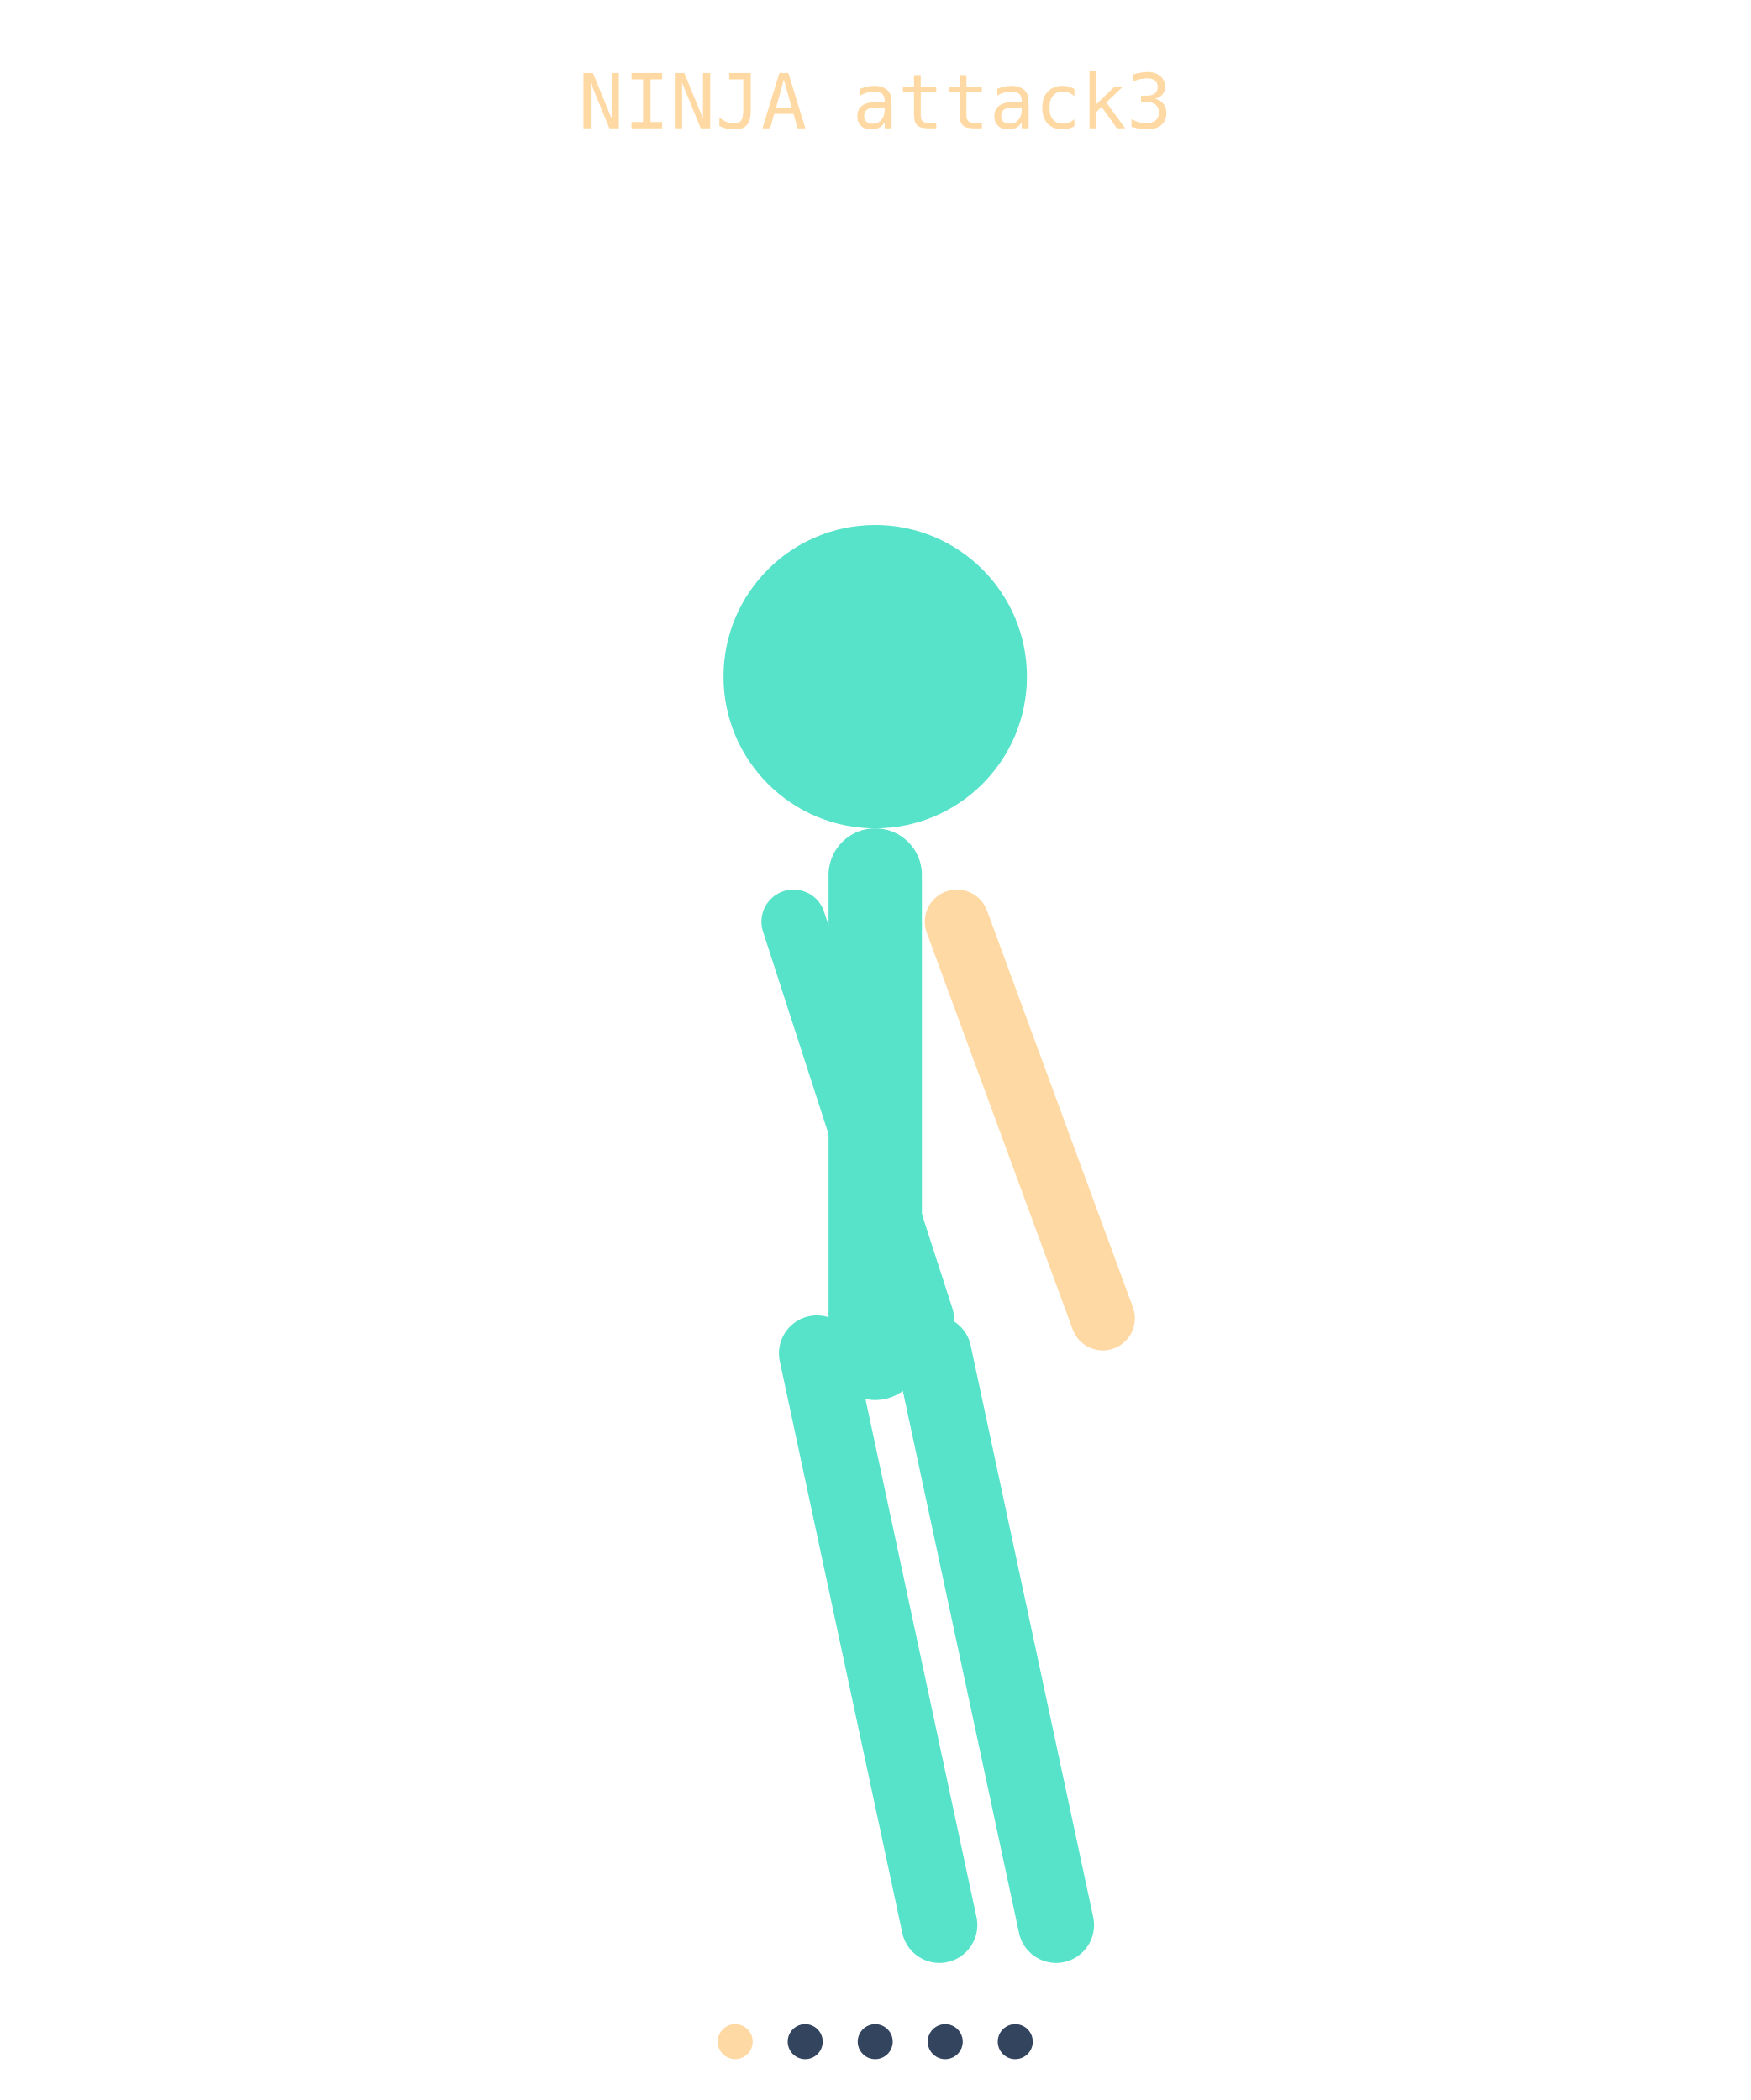
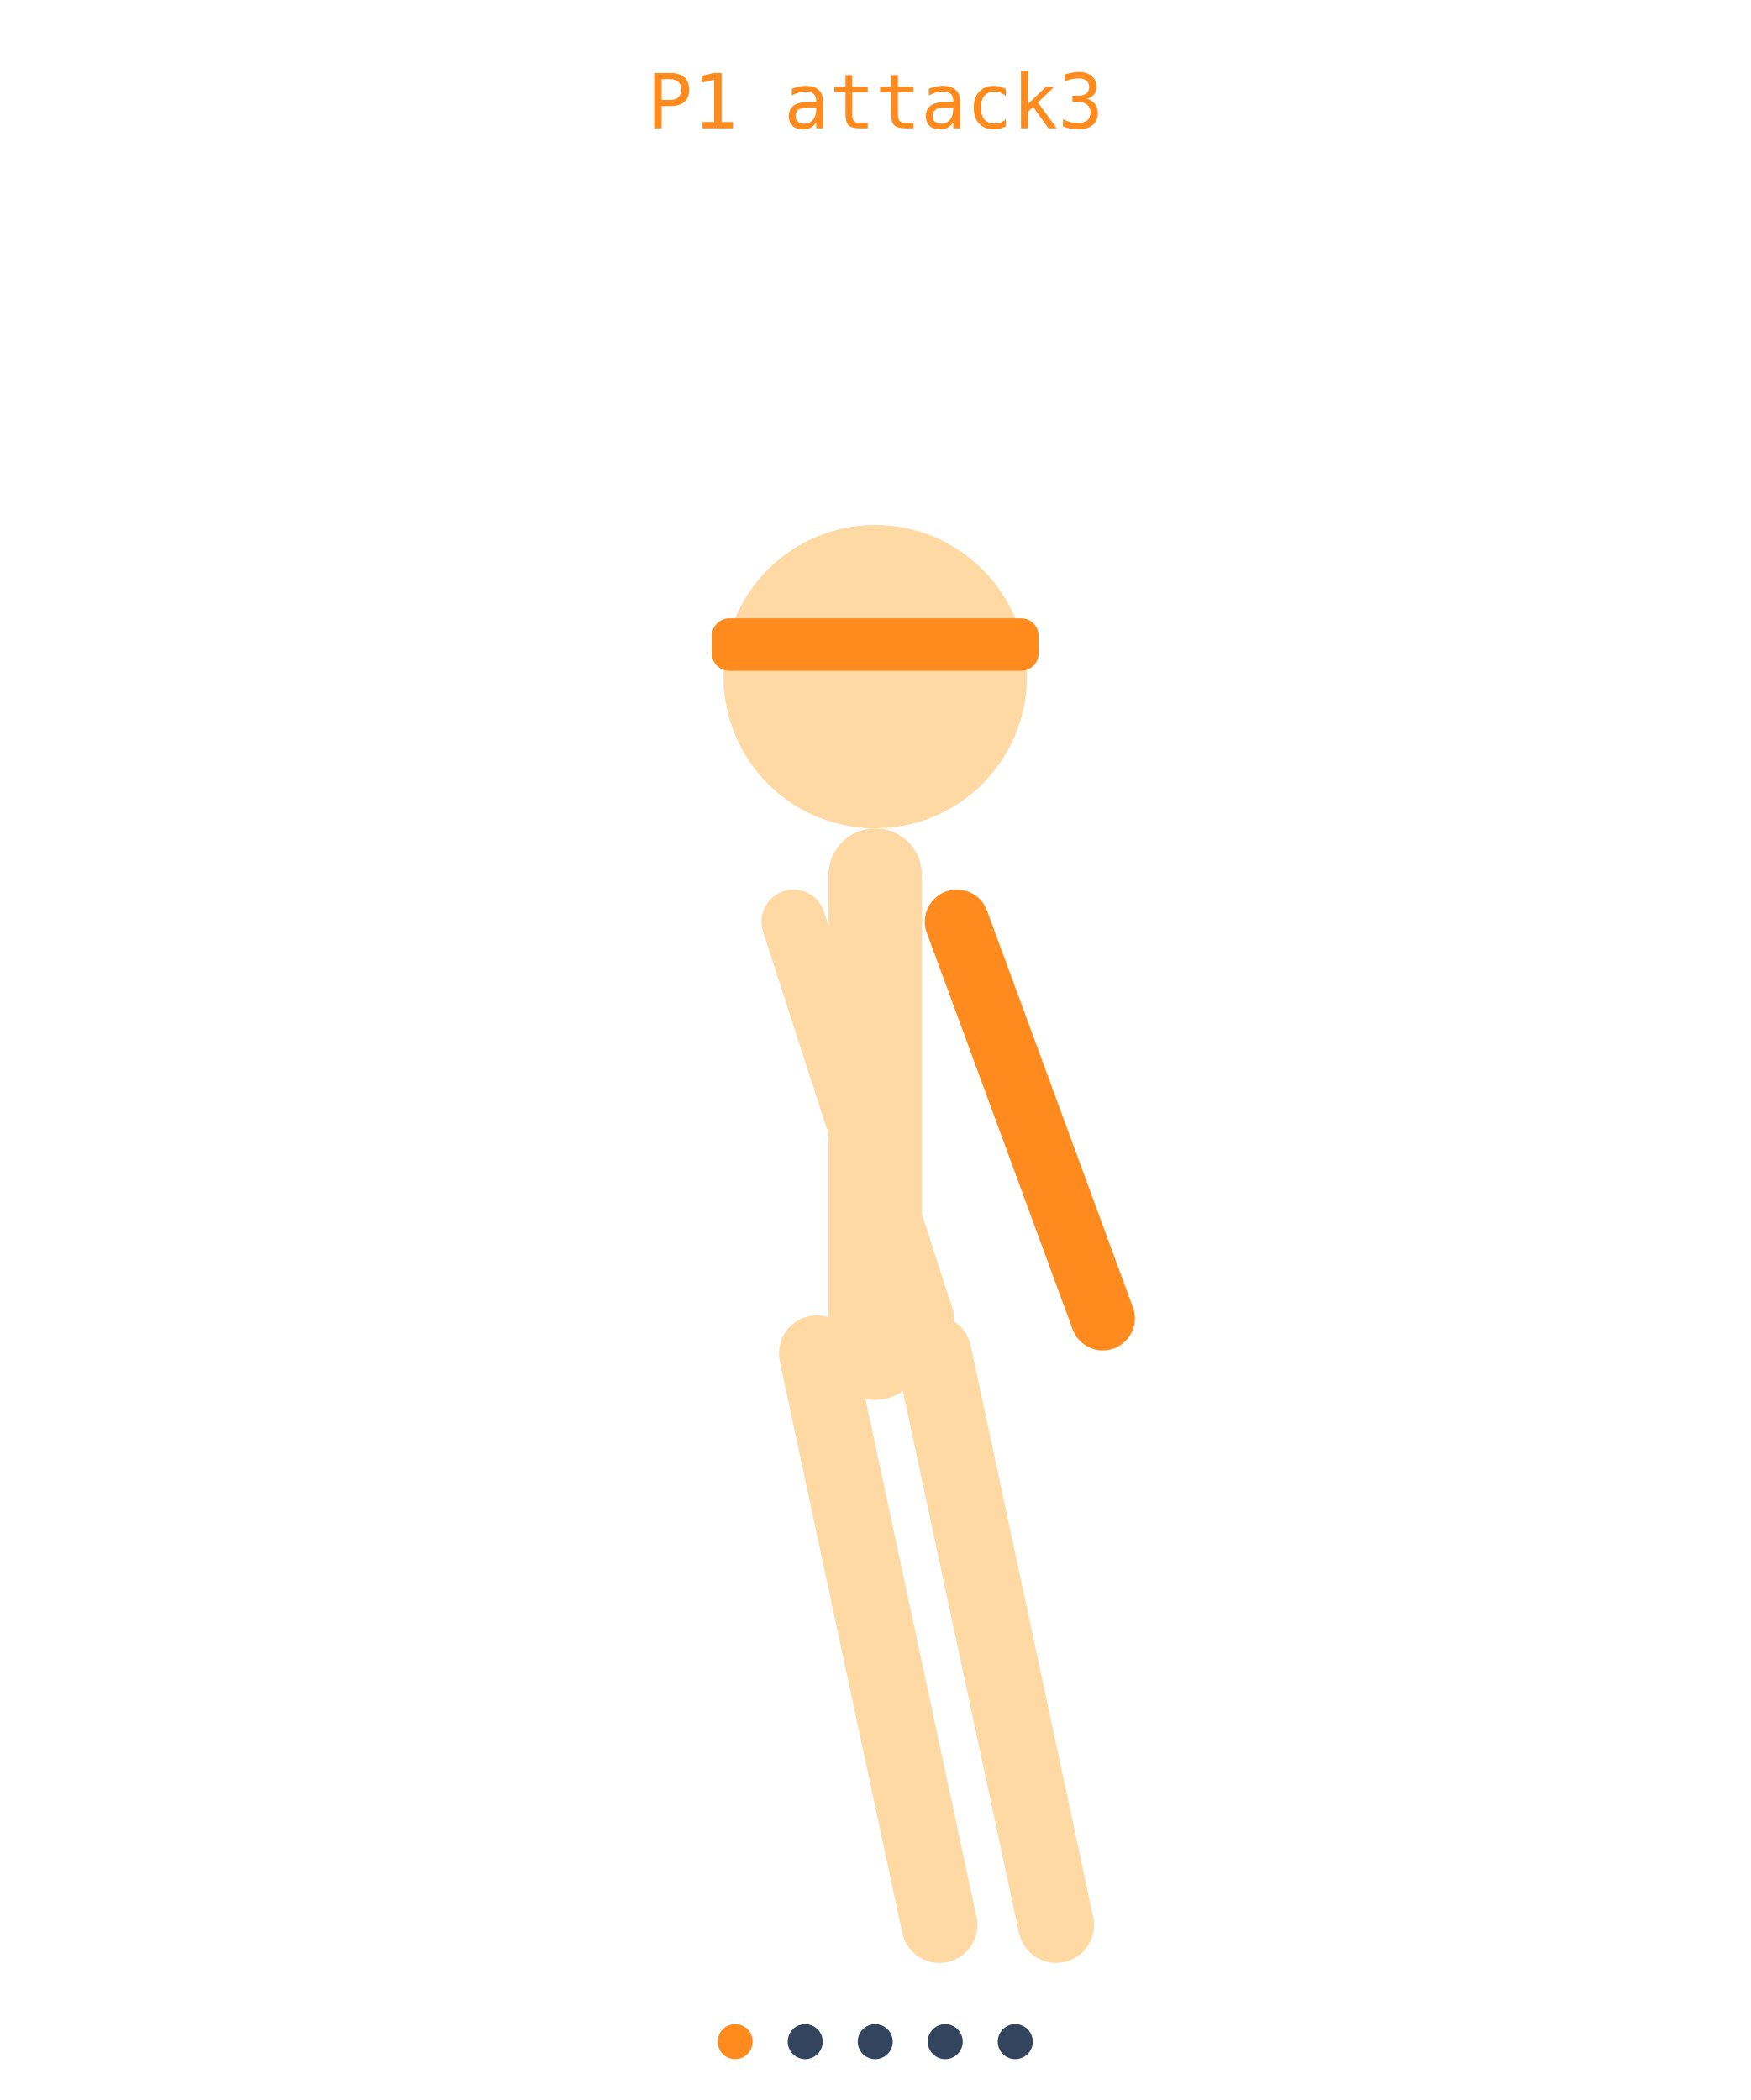
<svg xmlns="http://www.w3.org/2000/svg" viewBox="0 0 300 360" width="300" height="360">
  <g>
-     <line x1="140" y1="232" x2="161" y2="330" stroke="#56e3c9" stroke-width="13" stroke-linecap="round" />
-     <line x1="160" y1="232" x2="181" y2="330" stroke="#56e3c9" stroke-width="13" stroke-linecap="round" />
-     <line x1="150" y1="150" x2="150" y2="232" stroke="#56e3c9" stroke-width="16" stroke-linecap="round" />
-     <line x1="136" y1="158" x2="158" y2="226" stroke="#56e3c9" stroke-width="11" stroke-linecap="round" />
-     <line x1="164" y1="158" x2="189" y2="226" stroke="#ffd9a3" stroke-width="11" stroke-linecap="round" />
-     <circle cx="150" cy="116" r="26" fill="#56e3c9" />
+     <line x1="140" y1="232" x2="161" y2="330" stroke="#ffd9a3" stroke-width="13" stroke-linecap="round" />
+     <line x1="160" y1="232" x2="181" y2="330" stroke="#ffd9a3" stroke-width="13" stroke-linecap="round" />
+     <line x1="150" y1="150" x2="150" y2="232" stroke="#ffd9a3" stroke-width="16" stroke-linecap="round" />
+     <line x1="136" y1="158" x2="158" y2="226" stroke="#ffd9a3" stroke-width="11" stroke-linecap="round" />
+     <line x1="164" y1="158" x2="189" y2="226" stroke="#ff8a1e" stroke-width="11" stroke-linecap="round" />
+     <circle cx="150" cy="116" r="26" fill="#ffd9a3" />
+     <rect x="122" y="106" width="56" height="9" rx="3" fill="#ff8a1e" />
  </g>
-   <text x="150" y="22" text-anchor="middle" font-family="monospace" font-size="13" fill="#ffd9a3">NINJA attack3</text>
-   <circle cx="126" cy="350" r="3" fill="#ffd9a3" />
+   <text x="150" y="22" text-anchor="middle" font-family="monospace" font-size="13" fill="#ff8a1e">P1 attack3</text>
+   <circle cx="126" cy="350" r="3" fill="#ff8a1e" />
  <circle cx="138" cy="350" r="3" fill="#33445f" />
  <circle cx="150" cy="350" r="3" fill="#33445f" />
  <circle cx="162" cy="350" r="3" fill="#33445f" />
  <circle cx="174" cy="350" r="3" fill="#33445f" />
</svg>
